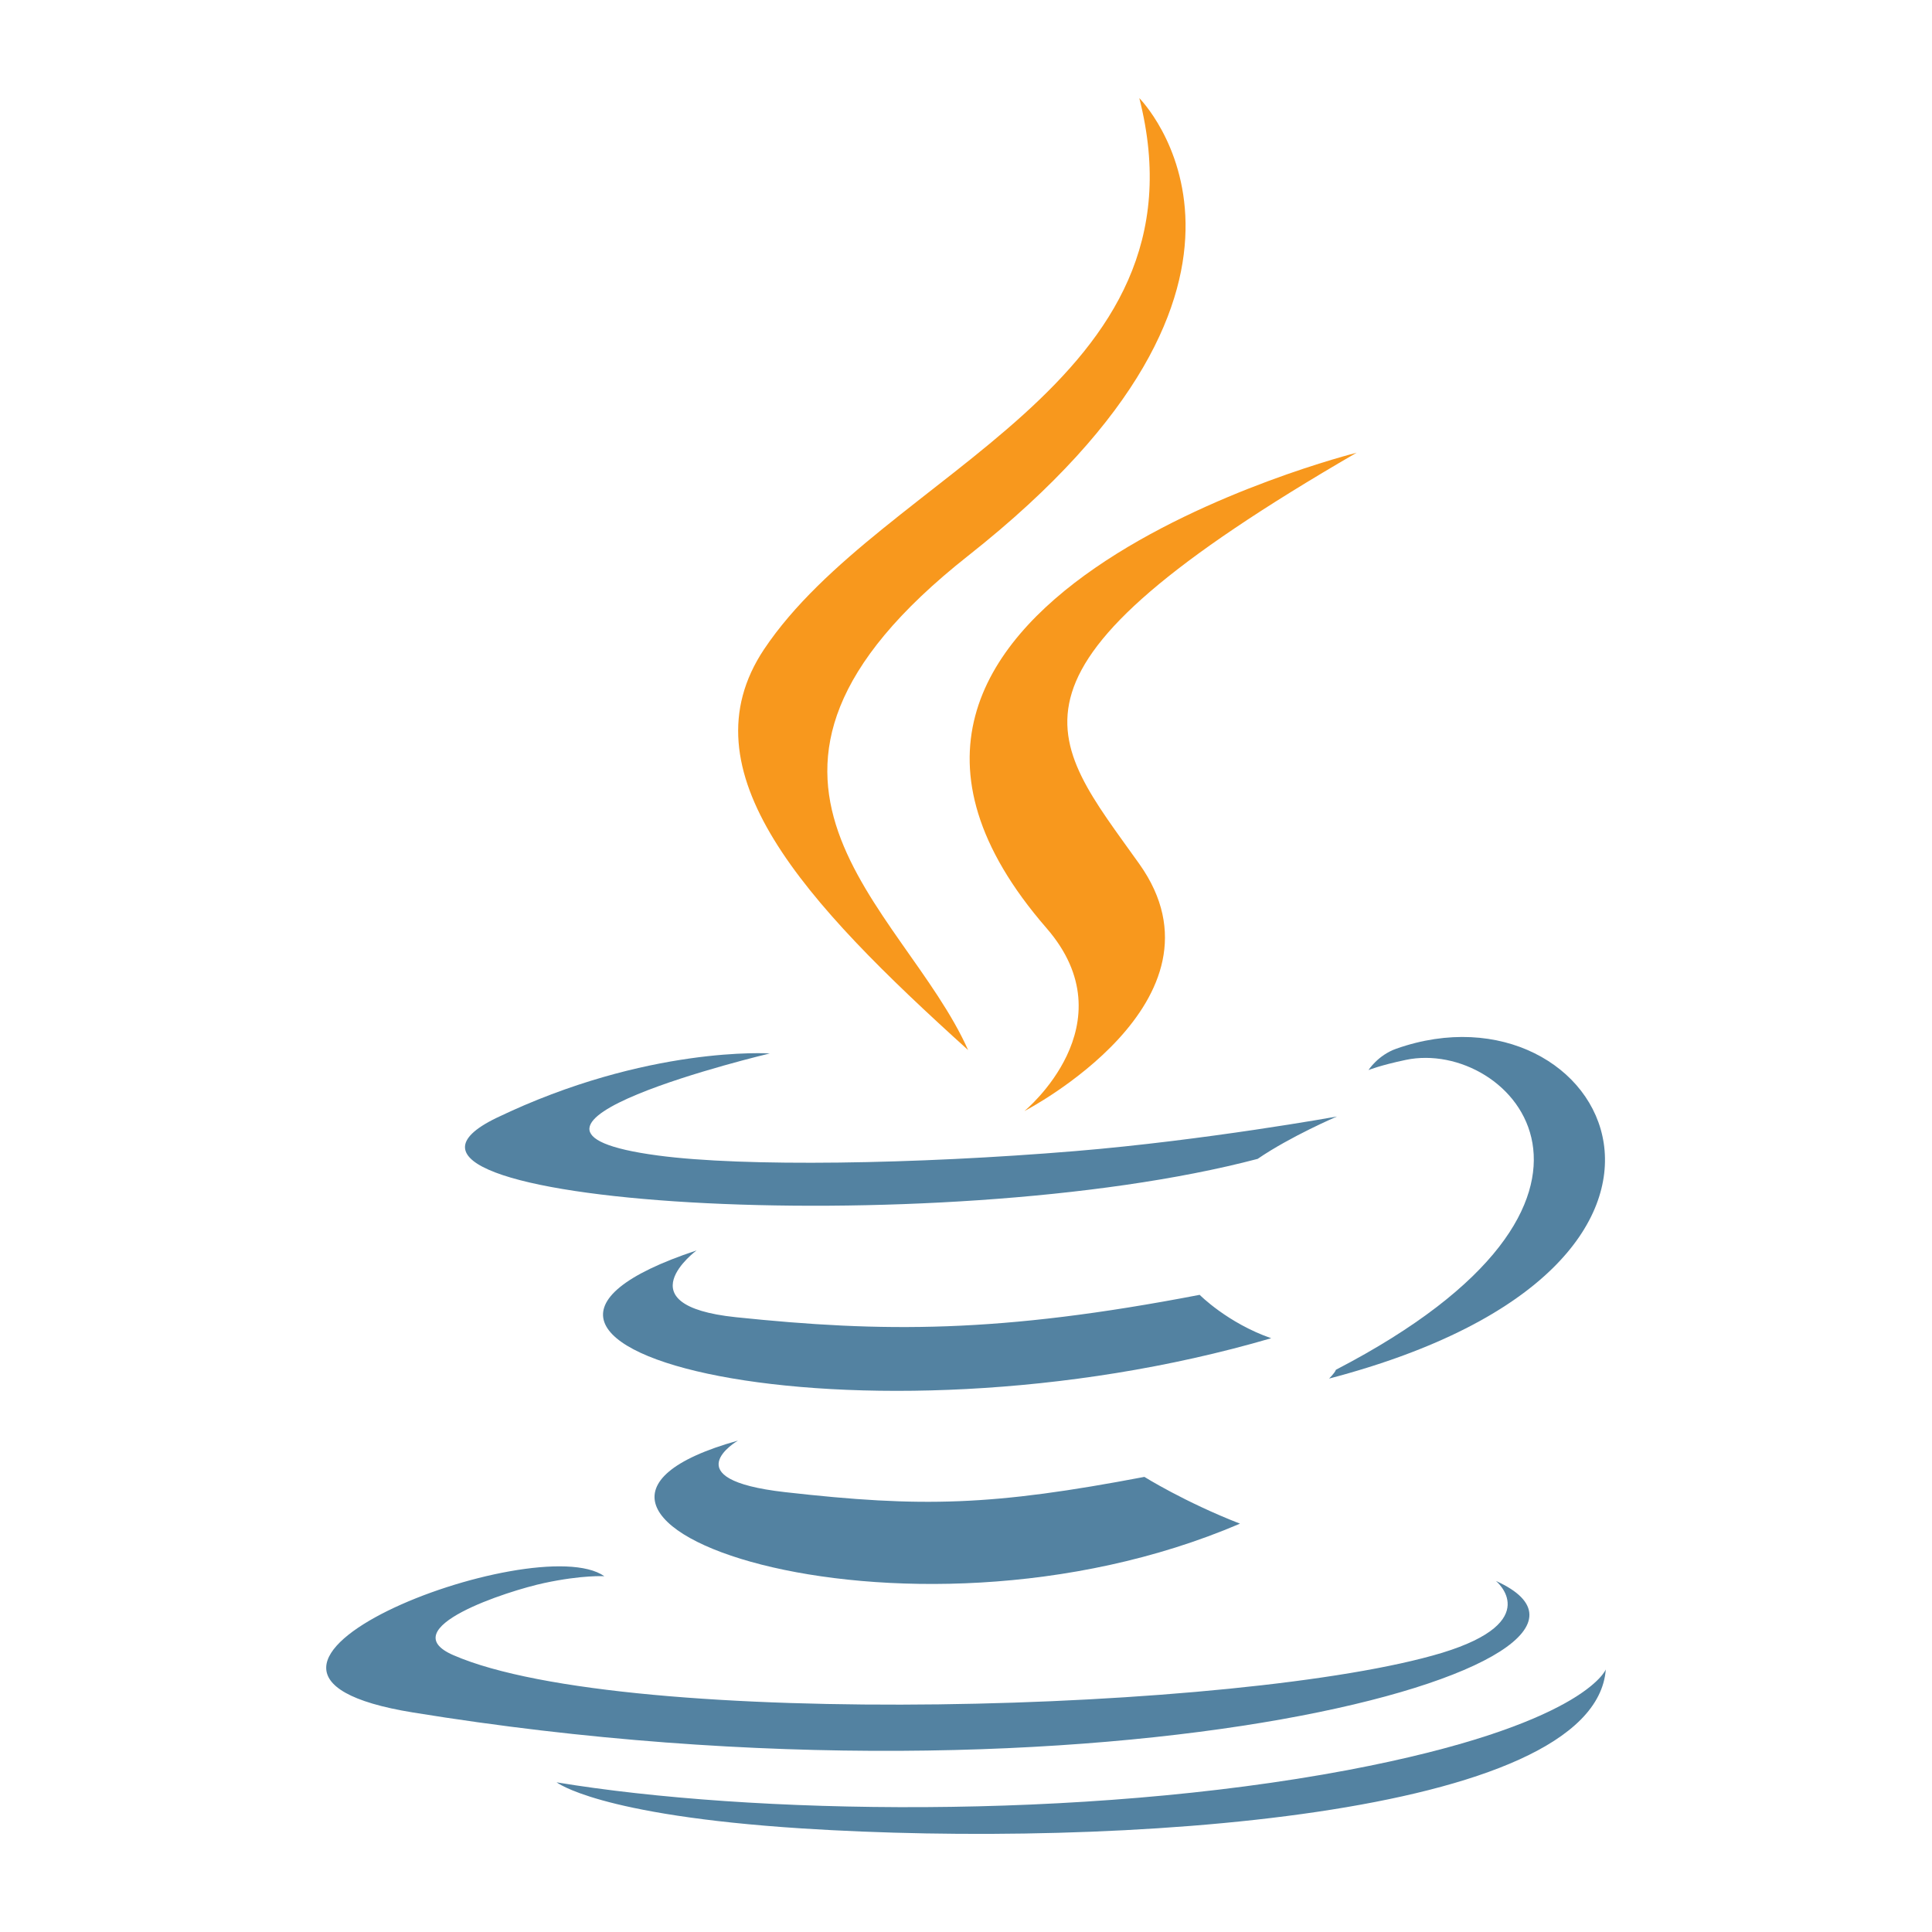
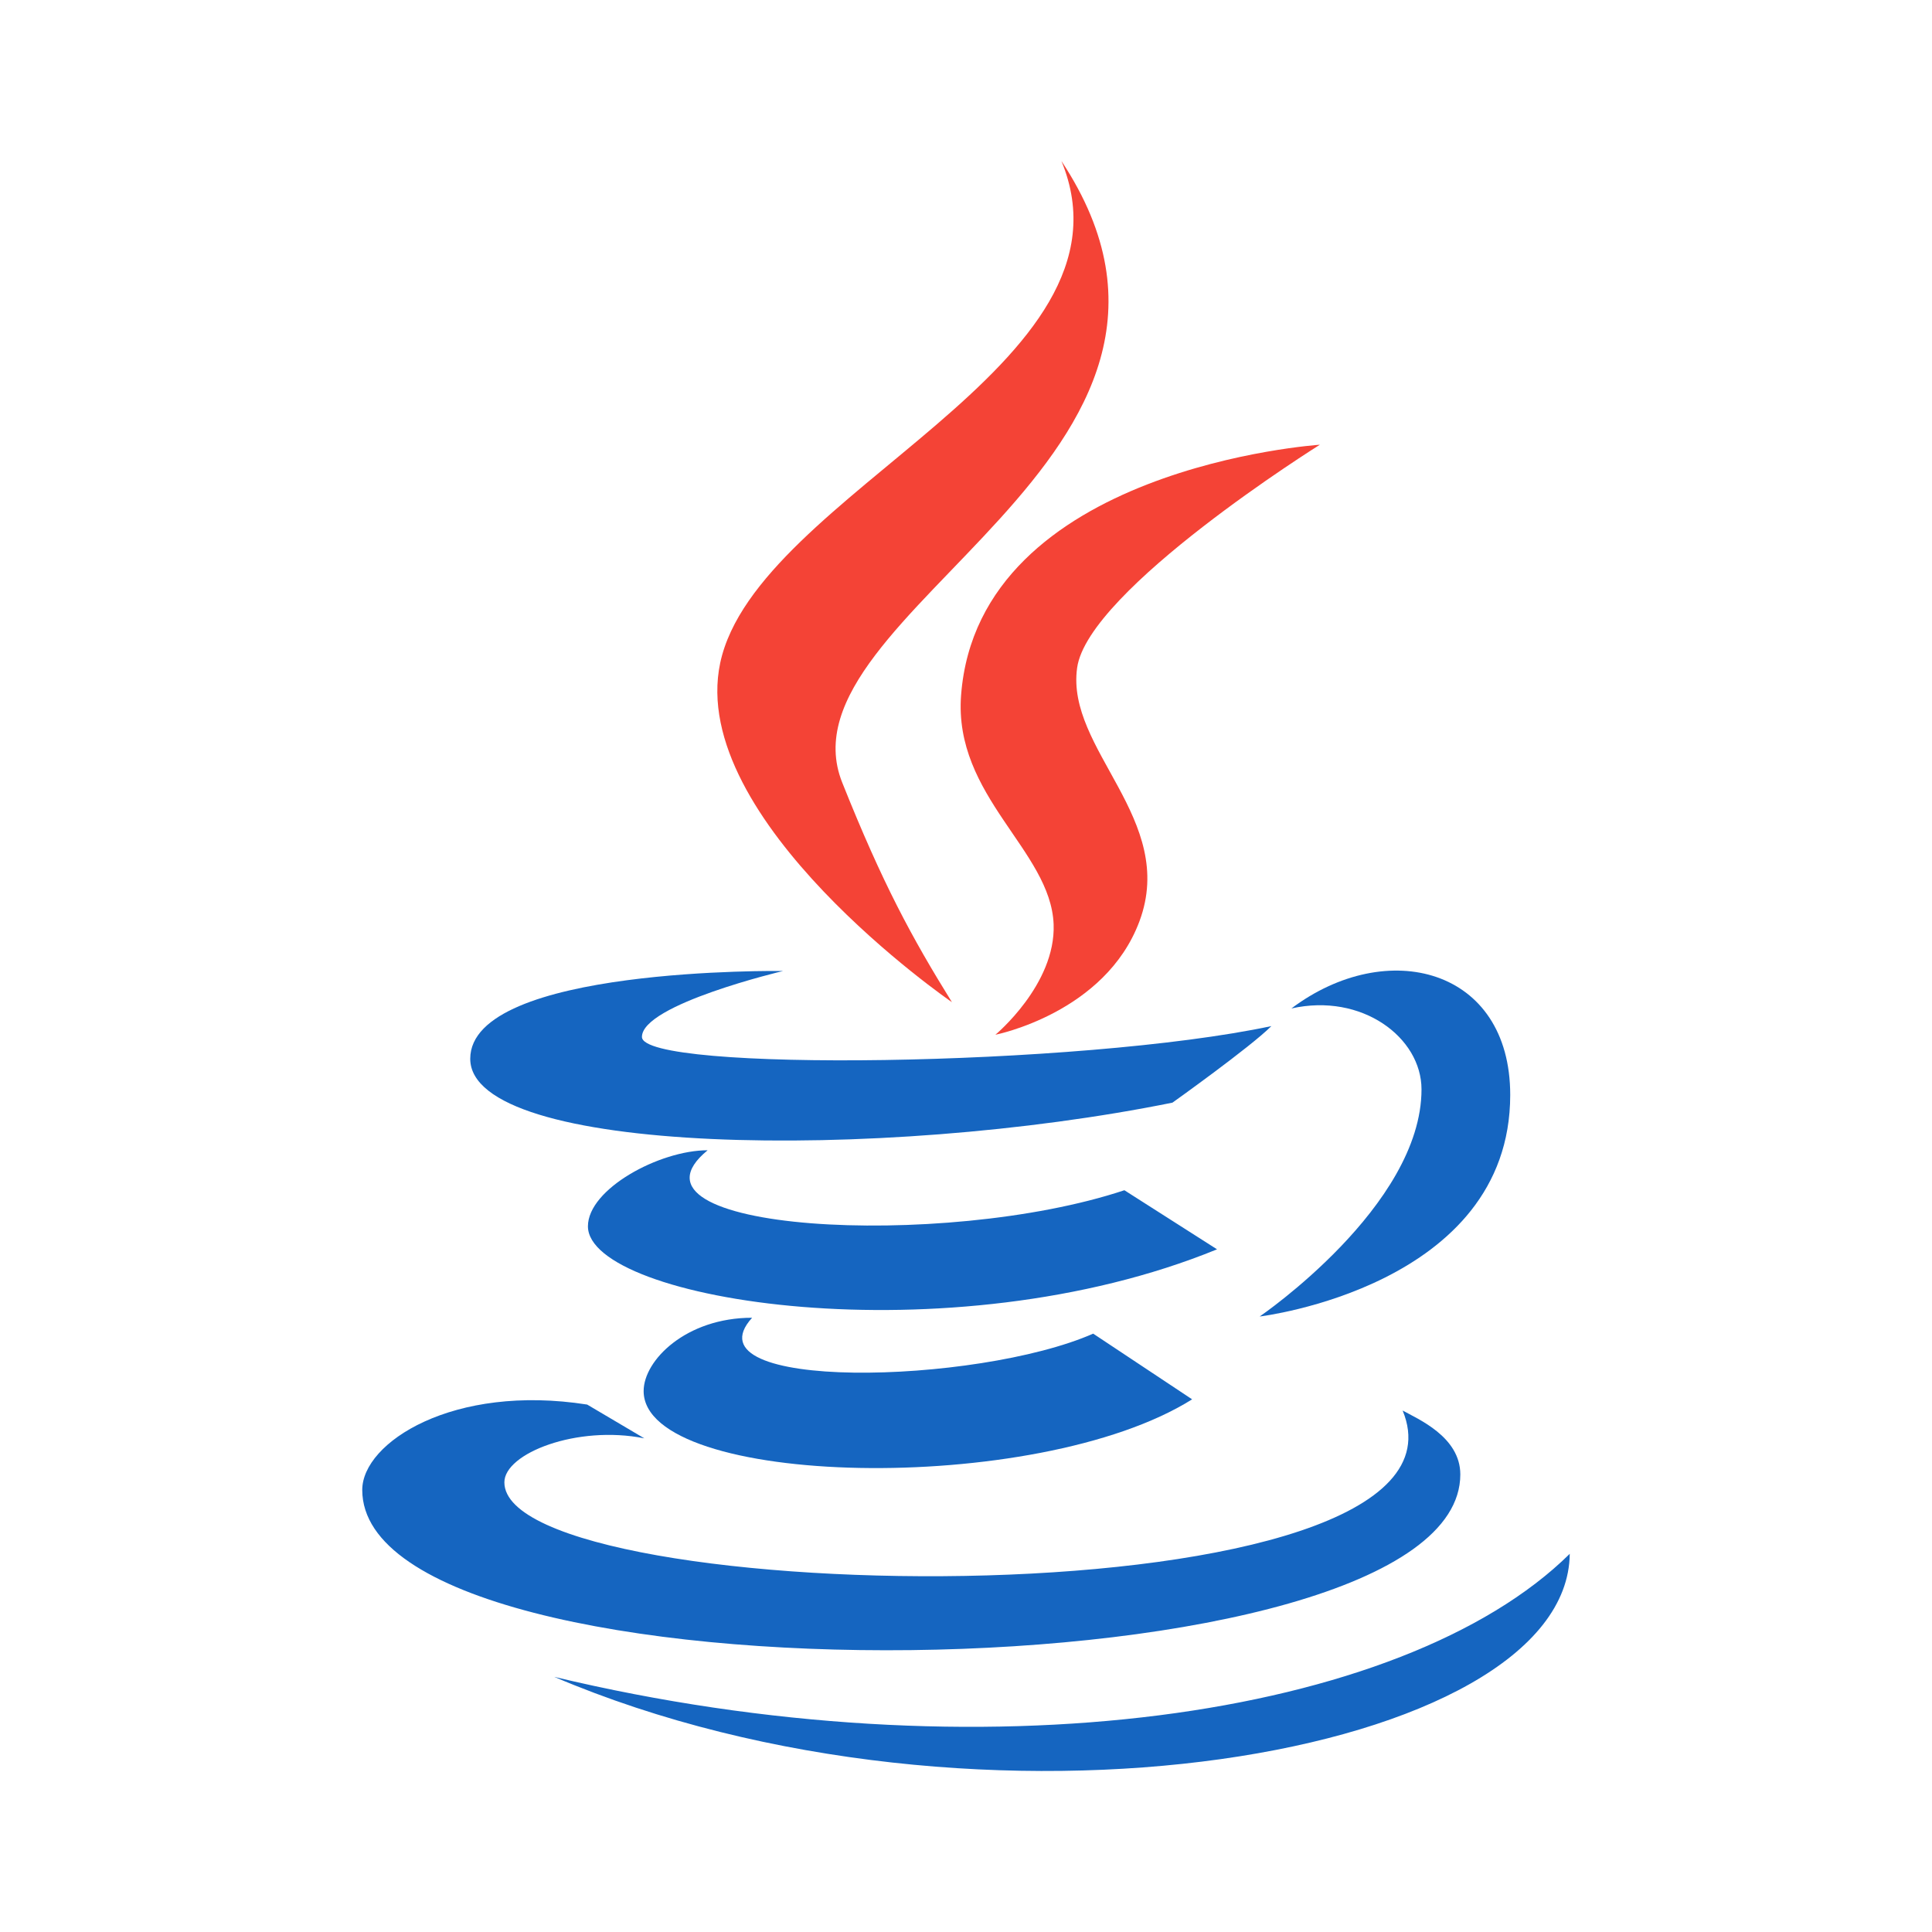
- <svg xmlns="http://www.w3.org/2000/svg" height="512px" style="enable-background:new 0 0 512 512;" version="1.1" viewBox="0 0 512 512" width="512px" xml:space="preserve">
-   <g id="_x31_81-java">
-     <g>
-       <path d="M333.283,307.117c8.807-6.02,21.023-11.23,21.023-11.23s-34.768,6.29-69.357,9.165    c-42.315,3.503-87.775,4.221-110.595,1.167c-53.996-7.187,29.647-27.044,29.647-27.044s-32.433-2.154-72.413,17.07    C84.422,319.066,248.383,329.487,333.283,307.117z" style="fill:#5382A1;" />
-       <path d="M256.56,278.277c-17.07-38.362-74.659-72.054,0-130.99C349.727,73.797,301.93,26,301.93,26    c19.316,75.917-67.92,98.917-99.456,146.084C181.001,204.337,212.986,238.927,256.56,278.277z" style="fill:#F8981D;" />
-       <path d="M359.518,119.975c0.09,0-157.403,39.351-82.205,125.958c22.191,25.516-5.84,48.516-5.84,48.516    s56.332-29.108,30.457-65.495C277.762,194.993,259.254,178.103,359.518,119.975z" style="fill:#F8981D;" />
-       <path d="M354.039,362.999c-0.449,1.078-1.797,2.247-1.797,2.336    c115.266-30.277,72.861-106.824,17.787-87.416c-4.852,1.707-7.365,5.66-7.365,5.66s3.053-1.259,9.883-2.696    C400.396,275.044,440.377,318.168,354.039,362.999L354.039,362.999z" style="fill:#5382A1;" />
-       <path d="M396.443,418.971c0,0,13.027,10.692-14.285,19.047c-52.018,15.722-216.339,20.483-261.979,0.63    c-16.441-7.099,14.374-17.072,24.078-19.137c10.061-2.157,15.901-1.799,15.901-1.799c-18.238-12.847-117.963,25.247-50.671,36.119    C292.945,483.657,444.061,440.443,396.443,418.971L396.443,418.971z" style="fill:#5382A1;" />
-       <path d="M195.557,381.776c-70.706,19.766,43.035,60.555,133.055,22.011    c-14.732-5.748-25.334-12.397-25.334-12.397c-40.16,7.637-58.756,8.175-95.233,4.043    C177.948,392.019,195.557,381.776,195.557,381.776L195.557,381.776z" style="fill:#5382A1;" />
-       <path d="M357.092,469.103c-70.705,13.296-157.941,11.771-209.602,3.233c0-0.088,10.602,8.716,65.046,12.22    c82.834,5.302,210.051-2.966,213.016-42.136C425.553,442.42,419.803,457.245,357.092,469.103L357.092,469.103z" style="fill:#5382A1;" />
-       <path d="M317.922,343.144c-53.188,10.243-84.003,9.973-122.904,5.93    c-30.098-3.145-10.422-17.698-10.422-17.698c-77.982,25.874,43.304,55.164,152.281,23.269    C325.289,350.601,317.922,343.144,317.922,343.144z" style="fill:#5382A1;" />
-     </g>
+ <svg xmlns="http://www.w3.org/2000/svg" viewBox="0 0 48 48" width="48px" height="48px">
+   <g>
+     <path fill="#F44336" d="M23.65,24.898c-0.998-1.609-1.722-2.943-2.725-5.455C19.229,15.2,31.24,11.366,26.37,3.999c2.111,5.089-7.577,8.235-8.477,12.473C17.07,20.37,23.645,24.898,23.65,24.898z" />
+     <path fill="#F44336" d="M23.878,17.27c-0.192,2.516,2.229,3.857,2.299,5.695c0.056,1.496-1.447,2.743-1.447,2.743s2.728-0.536,3.579-2.818c0.945-2.534-1.834-4.269-1.548-6.298c0.267-1.938,6.031-5.543,6.031-5.543S24.311,11.611,23.878,17.27z" />
  </g>
-   <g id="Layer_1" />
+   <g>
+     <path fill="#1565C0" d="M32.084,25.055c1.754-0.394,3.233,0.723,3.233,2.01c0,2.901-4.021,5.643-4.021,5.643s6.225-0.742,6.225-5.505C37.521,24.053,34.464,23.266,32.084,25.055z" />
+     <path fill="#1565C0" d="M29.129,27.395c0,0,1.941-1.383,2.458-1.902c-4.763,1.011-15.638,1.147-15.638,0.269c0-0.809,3.507-1.638,3.507-1.638s-7.773-0.112-7.773,2.181C11.683,28.695,21.858,28.866,29.129,27.395z" />
+     <path fill="#1565C0" d="M27.935,29.571c-4.509,1.499-12.814,1.02-10.354-0.993c-1.198,0-2.974,0.963-2.974,1.889c0,1.857,8.982,3.291,15.63,0.572L27.935,29.571z" />
+     <path fill="#1565C0" d="M18.686,32.739c-1.636,0-2.695,1.054-2.695,1.822c0,2.391,9.76,2.632,13.627,0.205l-2.458-1.632C24.271,34.404,17.014,34.579,18.686,32.739z" />
+     <path fill="#1565C0" d="M36.281,36.632c0-0.936-1.055-1.377-1.433-1.588c2.228,5.373-22.317,4.956-22.317,1.784c0-0.721,1.807-1.427,3.477-1.093l-1.42-0.839C11.26,34.374,9,35.837,9,37.017C9,42.52,36.281,42.255,36.281,36.632z" />
+     <path fill="#1565C0" d="M39,38.604c-4.146,4.095-14.659,5.587-25.231,3.057C24.341,46.164,38.95,43.628,39,38.604z" />
+   </g>
</svg>
